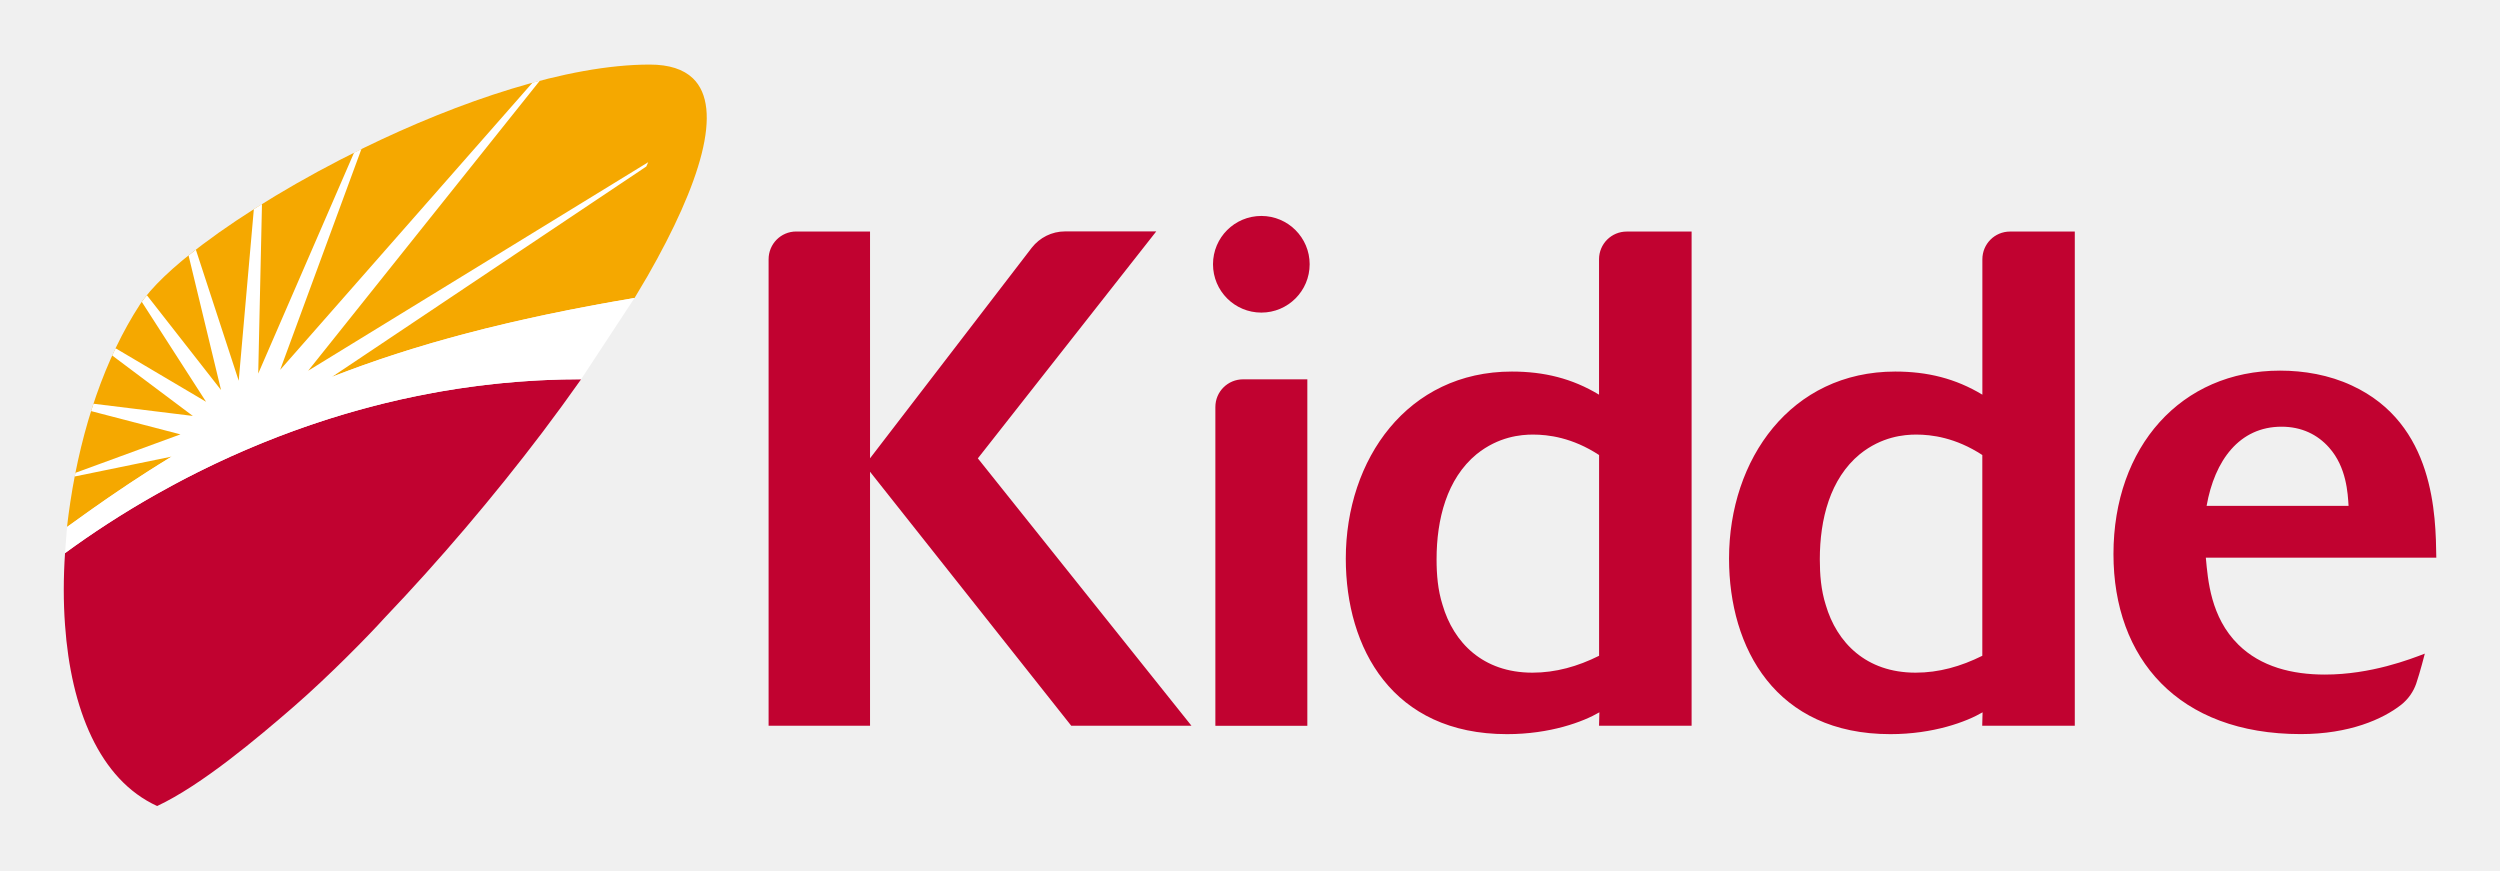
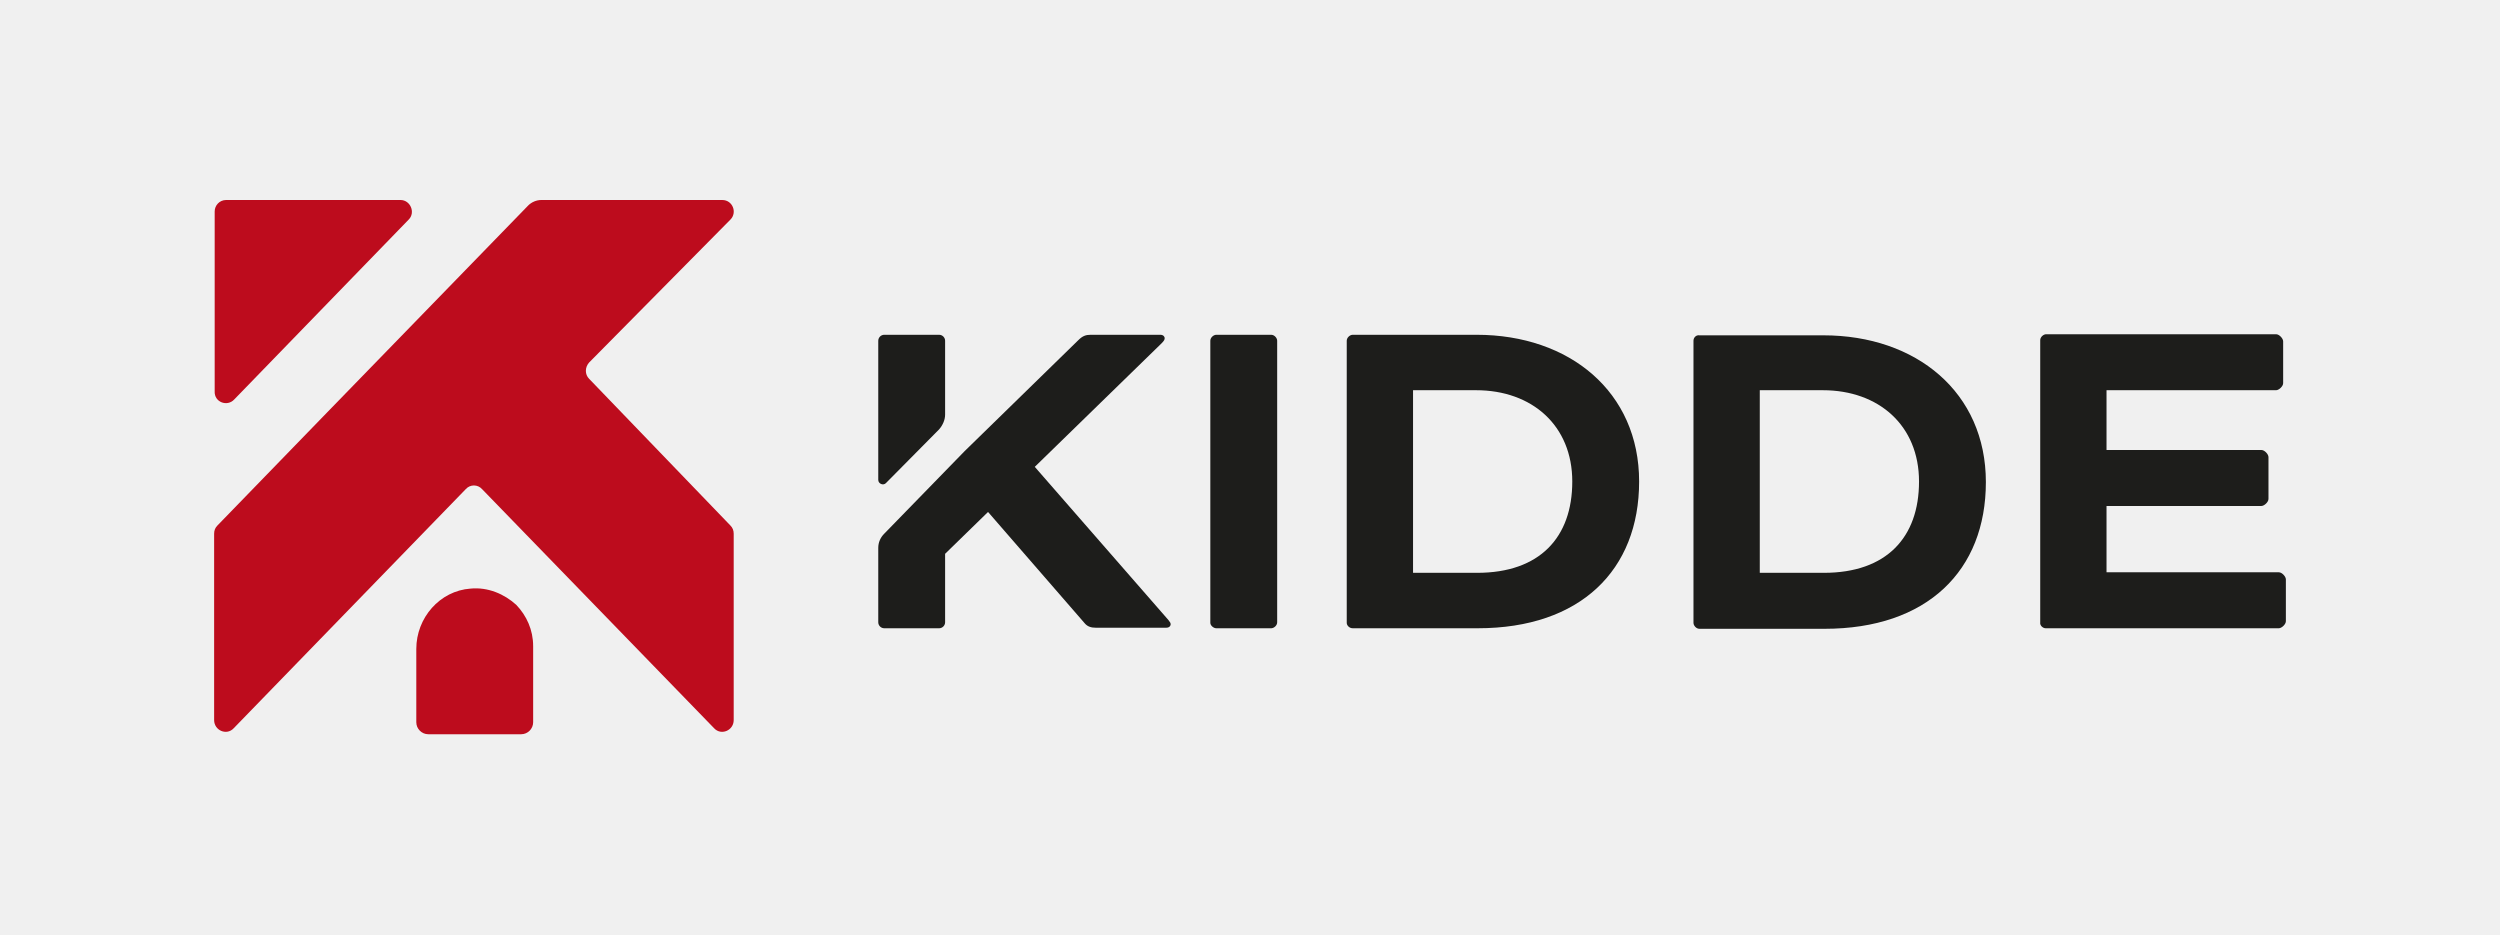
- <svg xmlns="http://www.w3.org/2000/svg" version="1.1" id="Layer_1" x="0px" y="0px" viewBox="0 0 485.53 169.08" style="enable-background:new 0 0 485.53 169.08;" xml:space="preserve">
+ <svg xmlns="http://www.w3.org/2000/svg" version="1.0" id="Layer_1" x="0px" y="0px" viewBox="0 0 460 172" style="enable-background:new 0 0 460 172;" xml:space="preserve">
  <style type="text/css">
- 	.st0{fill:#C10230;}
- 	.st1{fill:#F5A800;}
- 	.st2{fill:#FFFFFF;}
+ 	.st0{fill:none;}
+ 	.st1{fill:#1D1D1B;}
+ 	.st2{fill:#BD0C1D;}
</style>
  <g>
-     <path class="st0" d="M236.04,79.04c0-2.97,2.4-5.37,5.39-5.37h12.47v67.29h-17.86V79.04z M149.27,140.95h19.7V91.62l39.08,49.33   h23.35l-41.49-51.93l34.65-44.08h-17.69c-2.62,0-4.95,1.22-6.48,3.16l-31.42,40.91V44.96h-14.33c-2.99,0-5.37,2.42-5.37,5.4V140.95   z M244.97,41.94c-5.2,0-9.39,4.2-9.39,9.38c0,5.18,4.19,9.39,9.39,9.39c5.18,0,9.38-4.21,9.38-9.39   C254.35,46.14,250.14,41.94,244.97,41.94 M451.52,131.01c8.97,0,16.65-3.01,19.41-4.07c0,0-0.95,3.73-1.68,5.84   c-0.52,1.5-1.49,2.97-2.93,4.11c-3.54,2.77-10.04,5.68-19.49,5.68c-23.83,0-36.37-14.7-36.37-34.96   c0-20.83,13.12-35.63,32.34-35.63c4.69,0,9.54,0.84,13.93,2.88c16.16,7.45,16.31,25.31,16.43,33.45h-44.76   c0.4,4.34,0.93,11.56,6.29,16.86C439.08,129.52,445.21,131.01,451.52,131.01 M428.55,98.24h27.57c-0.15-2.43-0.39-7.5-3.77-11.3   c-2.28-2.58-5.39-4.07-9.25-4.07C434.92,82.87,430.11,89.41,428.55,98.24 M328.53,44.97v95.98h-17.98l0.07-2.61   c-3.12,1.83-9.54,4.24-17.94,4.24c-22.26,0-31.31-16.69-31.31-34.09c0-19.33,12.01-36.33,32.25-36.33c6.25,0,11.72,1.34,16.93,4.49   V50.36c0-2.99,2.4-5.39,5.39-5.39H328.53z M310.56,88.37c-5.21-3.41-9.88-3.97-12.84-3.97c-2.37,0-6.69,0.39-10.94,3.8   c-5.8,4.78-7.78,12.65-7.78,20.42c0,2.97,0.24,5.96,1.16,8.86c2.14,7.31,7.82,13.16,17.45,13.16c4.52,0,8.81-1.21,12.95-3.28V88.37   z M402.95,44.97v95.98h-17.98l0.07-2.61c-3.11,1.83-9.54,4.24-17.91,4.24c-22.27,0-31.33-16.69-31.33-34.09   c0-19.33,12.03-36.33,32.28-36.33c6.23,0,11.7,1.34,16.92,4.49V50.36c0-2.99,2.4-5.39,5.38-5.39H402.95z M384.99,88.37   c-5.22-3.41-9.89-3.97-12.84-3.97c-2.37,0-6.71,0.39-10.94,3.8c-5.8,4.78-7.78,12.65-7.78,20.42c0,2.97,0.23,5.96,1.15,8.86   c2.14,7.31,7.82,13.16,17.45,13.16c4.53,0,8.8-1.21,12.96-3.28V88.37z" />
+     <rect class="st0" width="460" height="172" />
    <g>
-       <path class="st0" d="M30.18,96.1c-6.65,3.76-12.53,7.64-17.55,11.32c-0.32,4.77-0.33,9.47,0,13.97c1.15,16.22,6.64,30,17.89,35.15    c8.66-4.06,19.51-13.22,26.58-19.35c6.88-5.98,14.58-13.85,17.56-17.16c10.63-11.14,21.26-23.63,30.66-36.04    c2.62-3.47,5.13-6.91,7.54-10.33C79.42,73.68,50.99,84.31,30.18,96.1" />
-       <path class="st1" d="M70.48,28.81c-11.99,5.87-23.02,12.56-31.13,18.67c-5.75,4.31-10.01,8.37-12.16,11.64    c-6.8,10.45-11.34,23.92-13.53,38.36c-0.23,1.61-0.47,3.23-0.65,4.86c10.83-7.88,21.18-14.64,32.45-20.5    c20.28-10.57,43.51-18.19,77.78-23.97c0.87-1.44,1.72-2.89,2.55-4.3c10.24-17.9,14.81-32.59,8.76-38.38    c-1.81-1.72-4.56-2.65-8.37-2.65C110.16,12.54,89.14,19.69,70.48,28.81" />
-       <path class="st2" d="M125.52,32.34l0.37-0.84L59.85,72l44.99-56.33c-0.49,0.14-0.95,0.25-1.43,0.39l-49,55.77l15.78-42.88    c-0.48,0.25-0.95,0.48-1.43,0.7l-18.61,42.9l0.73-32.92c-0.53,0.32-1.06,0.65-1.58,0.99l-2.94,33.32l-8.32-25.45    c-0.49,0.38-0.96,0.74-1.42,1.12l6.31,26.14l-14.4-18.41c-0.37,0.44-0.71,0.87-0.99,1.29l12.48,19.4L22.45,67.64    c-0.22,0.46-0.44,0.94-0.66,1.4l15.66,11.74l-19.29-2.37c-0.16,0.47-0.31,0.95-0.47,1.43l17.35,4.52l-20.39,7.47    c-0.05,0.24-0.09,0.48-0.14,0.71l18.8-3.86c-6.82,4.15-13.44,8.69-20.29,13.67l-0.39,5.07c20.73-15.23,56.03-33.74,100.23-33.77    l10.38-15.79c-24.26,4.09-42.82,9.06-58.89,15.38v0.04L125.52,32.34z" />
+       <g>
+         <path class="st1" d="M223.8,115.6h10.1c0.5,0,1.1-0.5,1.1-1.1V62.7c0-0.5-0.5-1.1-1.1-1.1h-10.1c-0.5,0-1.1,0.5-1.1,1.1v51.9     C222.7,115.1,223.3,115.6,223.8,115.6z" />
+         <path class="st1" d="M248.9,115.6h23c18.9,0,29.7-10.7,29.7-27c0-16.5-12.8-27-29.9-27h-22.8c-0.5,0-1.1,0.5-1.1,1.1v51.9     C247.8,115.1,248.3,115.6,248.9,115.6z M260,71.8h11.6c10.3,0,17.7,6.5,17.7,16.8c0,10.3-6,16.8-17.5,16.8H260V71.8z" />
+         <path class="st1" d="M311.6,62.7v51.9c0,0.5,0.5,1.1,1.1,1.1h23c18.9,0,29.7-10.7,29.7-27c0-16.5-12.8-27-29.9-27h-22.8     C312.1,61.6,311.6,62.1,311.6,62.7z M323.8,71.8h11.6c10.3,0,17.7,6.5,17.7,16.8c0,10.3-6,16.8-17.5,16.8h-11.8V71.8z" />
+         <path class="st1" d="M376.4,115.6h42.9c0.5,0,1.3-0.7,1.3-1.3v-7.7c0-0.5-0.7-1.3-1.3-1.3h-31.7V93.1h28.5c0.5,0,1.3-0.7,1.3-1.3     v-7.7c0-0.5-0.7-1.3-1.3-1.3h-28.5v-11h31.2c0.5,0,1.3-0.7,1.3-1.3v-7.7c0-0.5-0.7-1.3-1.3-1.3h-42.3c-0.5,0-1.1,0.5-1.1,1.1     v51.9C375.3,115.1,375.9,115.6,376.4,115.6z" />
+         <g>
+           <path class="st1" d="M173.9,76.3V62.7c0-0.6-0.5-1.1-1.1-1.1h-10.1c-0.6,0-1.1,0.5-1.1,1.1v25.6c0,0.7,0.9,1.1,1.4,0.6l9.8-9.9      C173.5,78.2,173.9,77.2,173.9,76.3z" />
+           <path class="st1" d="M215,114.1l-24.6-28.2l23.3-22.7c0.5-0.5,0.6-0.7,0.6-1c0-0.2-0.2-0.6-0.8-0.6h-12.8c-0.9,0-1.5,0.2-2.3,1      L177.5,83l-14.8,15.2c-0.7,0.7-1.1,1.6-1.1,2.6v13.7c0,0.6,0.5,1.1,1.1,1.1h10.1c0.6,0,1.1-0.5,1.1-1.1v-12.6l7.9-7.7l17.8,20.5      c0.5,0.6,1.2,0.8,2,0.8h13c0.6,0,0.8-0.4,0.8-0.6C215.4,114.6,215.3,114.5,215,114.1z" />
+         </g>
+       </g>
+       <g>
+         <path class="st2" d="M108.4,69.7c-0.8-0.8-0.8-2.1,0-3l26-26.3c1.3-1.3,0.4-3.6-1.5-3.6l-33.3,0c-0.9,0-1.8,0.4-2.4,1     C74.9,60.7,40,96.7,40,96.7c-0.4,0.4-0.6,0.9-0.6,1.5v34.3c0,1.9,2.3,2.9,3.6,1.5l42.7-44c0.8-0.9,2.2-0.9,3,0l42.7,44     c1.3,1.4,3.6,0.4,3.6-1.5V98.2c0-0.6-0.2-1.1-0.6-1.5L108.4,69.7z" />
+         <path class="st2" d="M43.1,73.5l32.1-33.1c1.3-1.3,0.3-3.6-1.5-3.6H41.6c-1.2,0-2.1,1-2.1,2.1v33.1C39.4,74,41.8,74.9,43.1,73.5z     " />
+         <path class="st2" d="M86.6,108.3c-5.7,0.4-10,5.4-10,11.1v13.5c0,1.2,1,2.2,2.2,2.2h17.1c1.2,0,2.2-1,2.2-2.2v-14     c0-3-1.2-5.6-3.1-7.6C92.8,109.3,89.8,108,86.6,108.3z" />
+       </g>
    </g>
  </g>
</svg>
